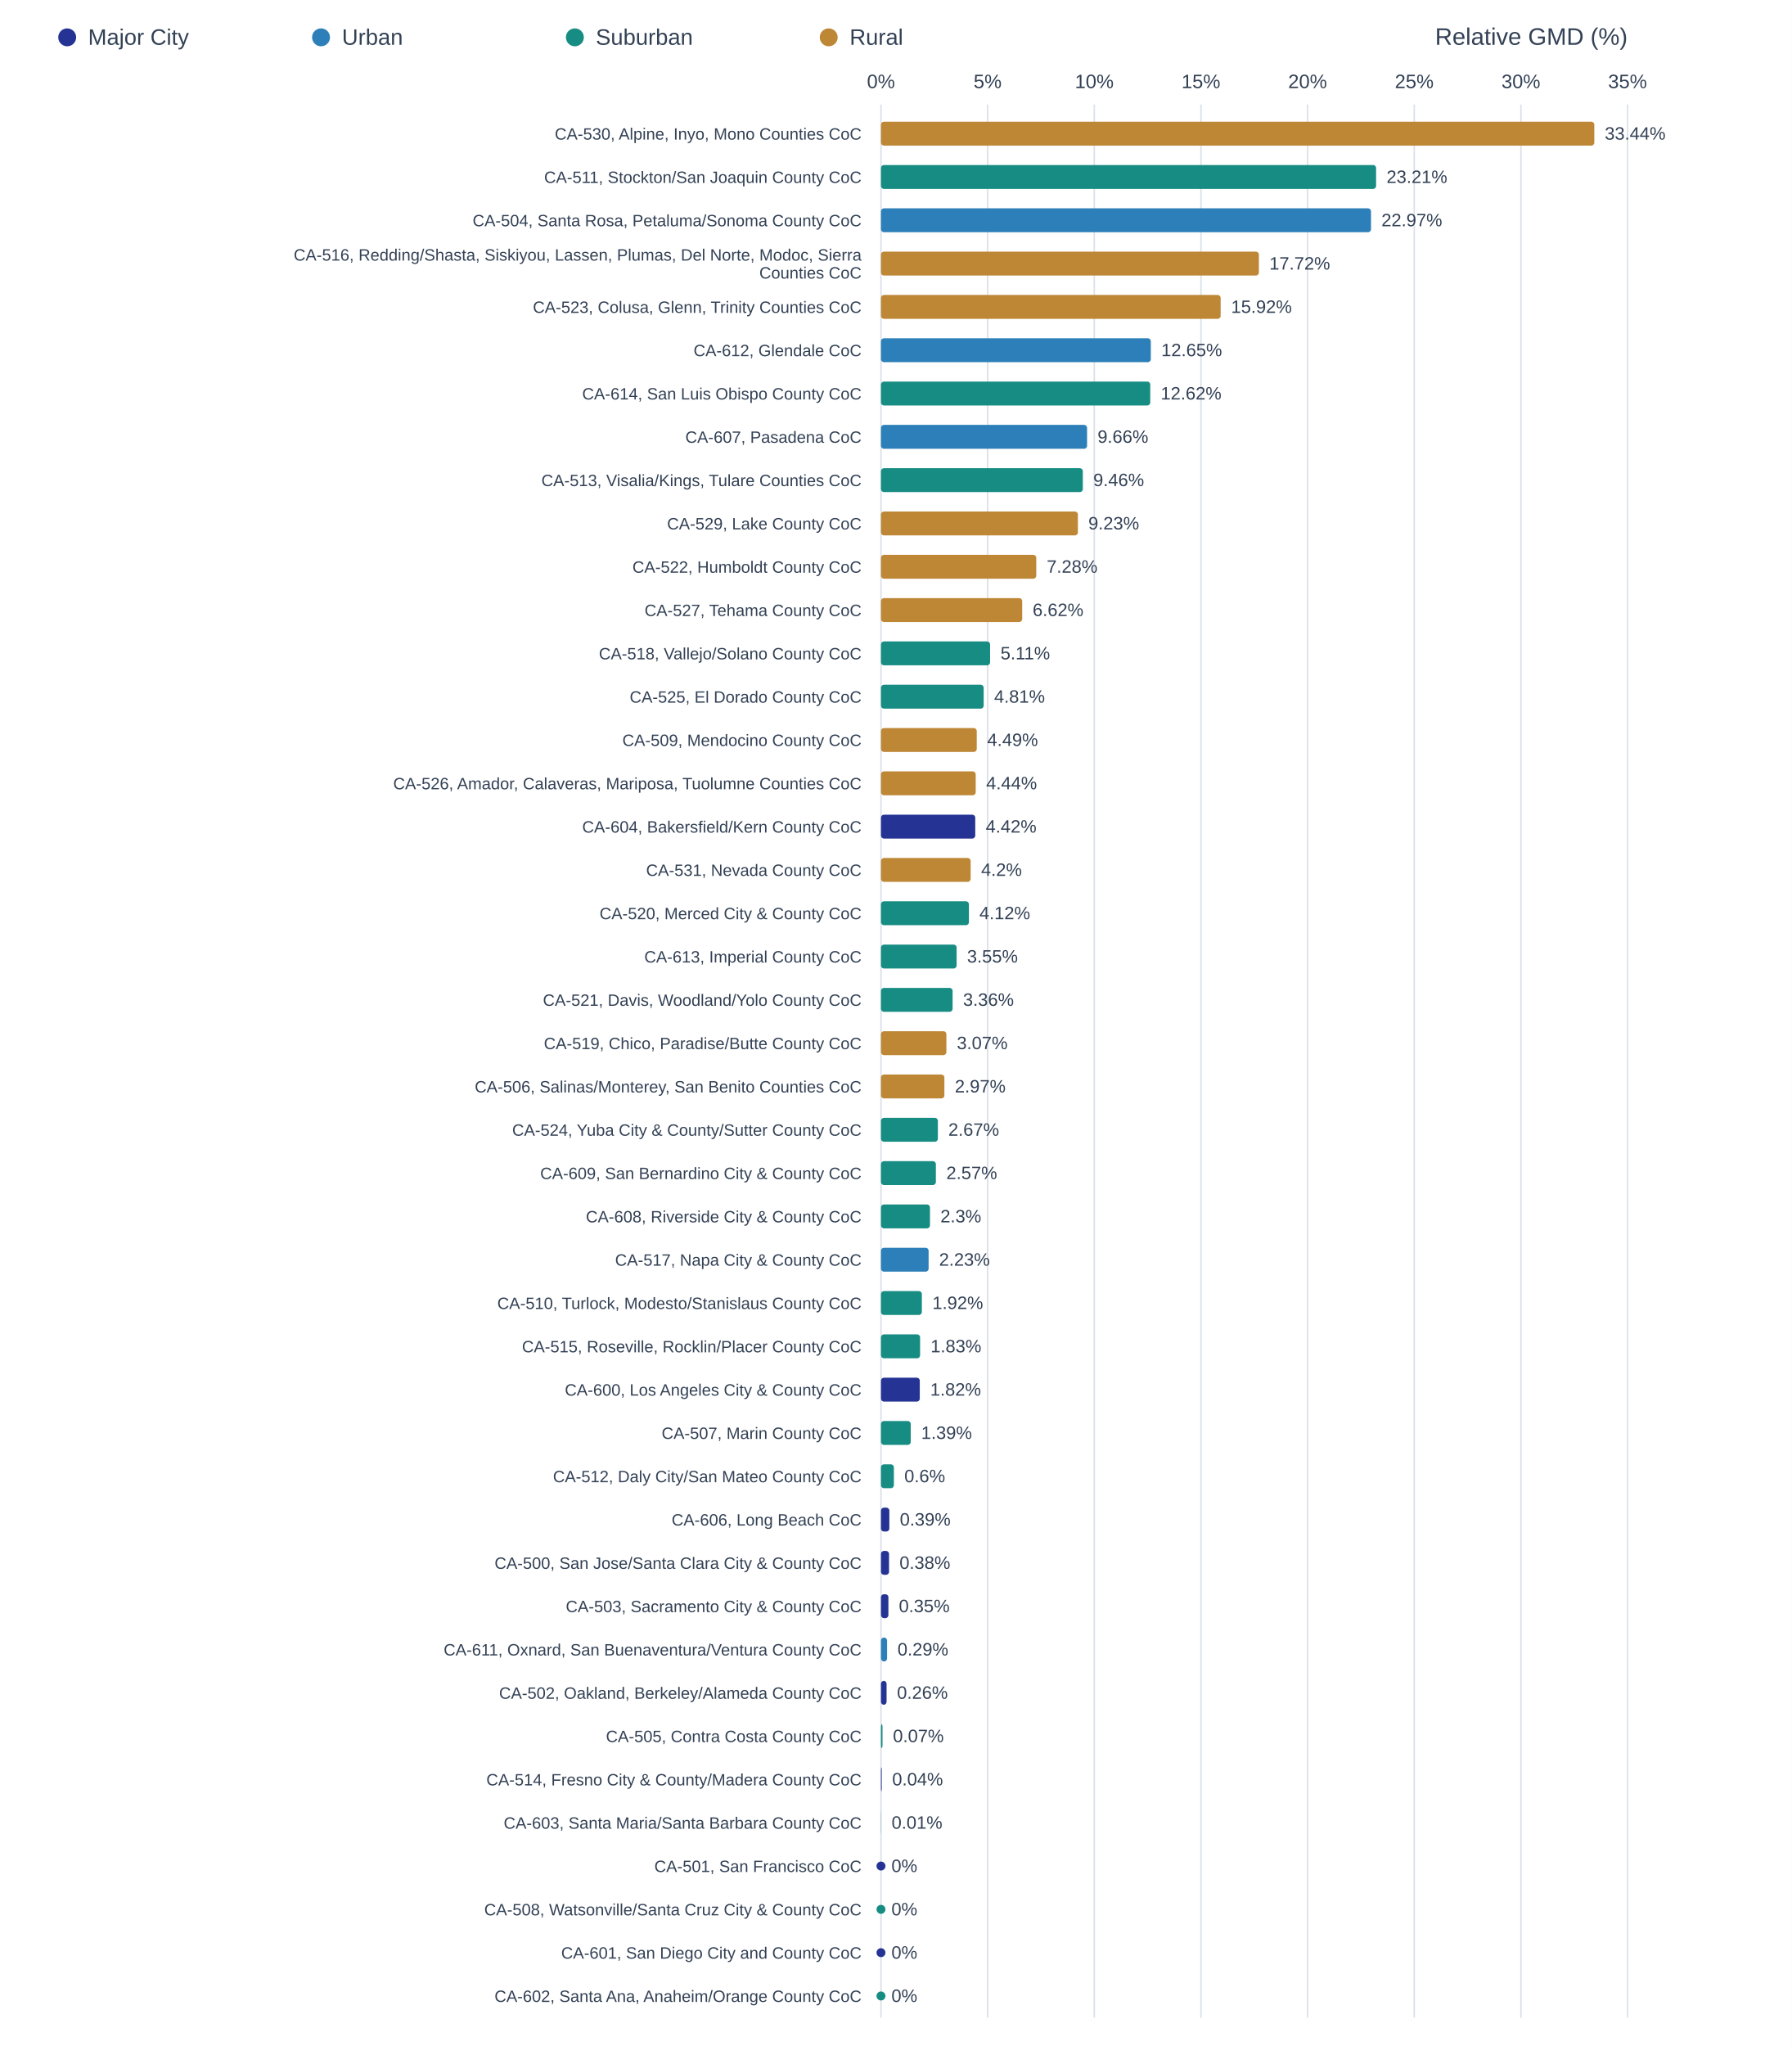
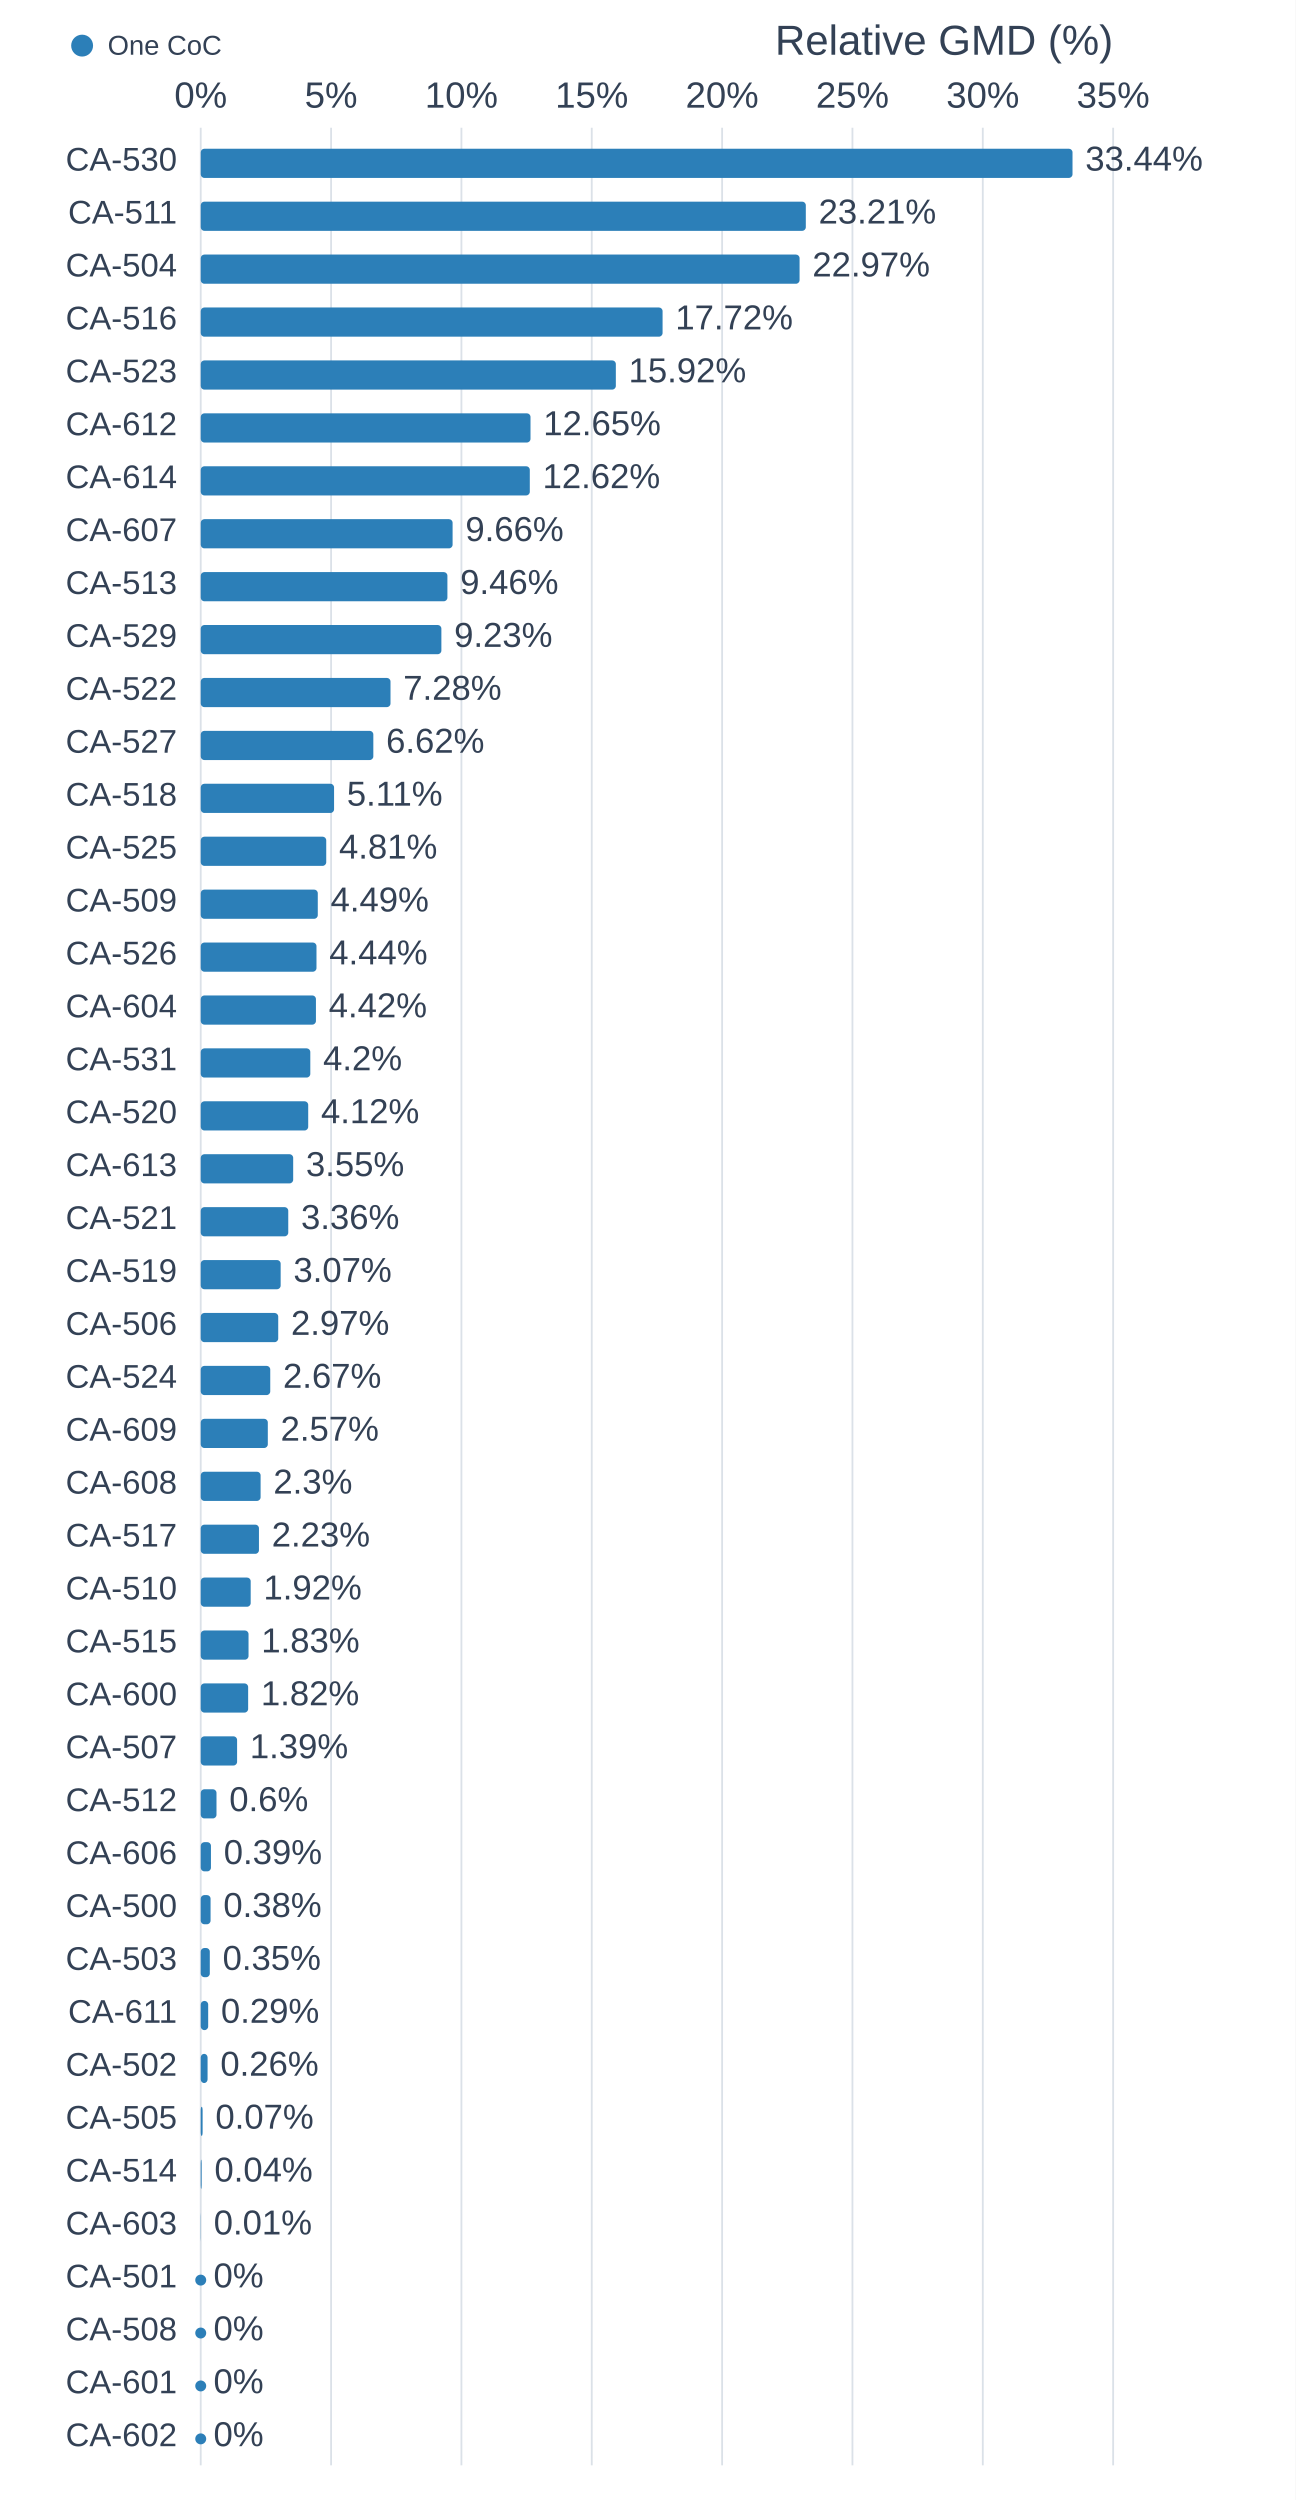
- <svg xmlns="http://www.w3.org/2000/svg" width="1200" height="1370" viewBox="0 0 1200 1370" role="img">
+ <svg xmlns="http://www.w3.org/2000/svg" width="710" height="1370" viewBox="0 0 710 1370" role="img">
  <style>text{font-family:Arial,Helvetica,sans-serif}</style>
-   <rect width="1200" height="1370" fill="white" />
-   <circle cx="45" cy="25" r="6" fill="#253494" />
-   <text x="59" y="30" font-size="15" text-anchor="start" fill="#334155" font-weight="400">Major City</text>
-   <circle cx="215" cy="25" r="6" fill="#2c7fb8" />
-   <text x="229" y="30" font-size="15" text-anchor="start" fill="#334155" font-weight="400">Urban</text>
-   <circle cx="385" cy="25" r="6" fill="#168c83" />
-   <text x="399" y="30" font-size="15" text-anchor="start" fill="#334155" font-weight="400">Suburban</text>
-   <circle cx="555" cy="25" r="6" fill="#bd8736" />
-   <text x="569" y="30" font-size="15" text-anchor="start" fill="#334155" font-weight="400">Rural</text>
-   <text x="1090" y="30" font-size="16" text-anchor="end" fill="#334155" font-weight="400">Relative GMD (%)</text>
-   <line x1="590.0" y1="70" x2="590.0" y2="1351" stroke="#dbe1e8" stroke-width="1" />
-   <text x="590.0" y="59" font-size="13" text-anchor="middle" fill="#334155" font-weight="400">0%</text>
-   <line x1="661.429" y1="70" x2="661.429" y2="1351" stroke="#dbe1e8" stroke-width="1" />
-   <text x="661.429" y="59" font-size="13" text-anchor="middle" fill="#334155" font-weight="400">5%</text>
-   <line x1="732.857" y1="70" x2="732.857" y2="1351" stroke="#dbe1e8" stroke-width="1" />
-   <text x="732.857" y="59" font-size="13" text-anchor="middle" fill="#334155" font-weight="400">10%</text>
-   <line x1="804.286" y1="70" x2="804.286" y2="1351" stroke="#dbe1e8" stroke-width="1" />
-   <text x="804.286" y="59" font-size="13" text-anchor="middle" fill="#334155" font-weight="400">15%</text>
-   <line x1="875.714" y1="70" x2="875.714" y2="1351" stroke="#dbe1e8" stroke-width="1" />
-   <text x="875.714" y="59" font-size="13" text-anchor="middle" fill="#334155" font-weight="400">20%</text>
-   <line x1="947.143" y1="70" x2="947.143" y2="1351" stroke="#dbe1e8" stroke-width="1" />
-   <text x="947.143" y="59" font-size="13" text-anchor="middle" fill="#334155" font-weight="400">25%</text>
-   <line x1="1018.571" y1="70" x2="1018.571" y2="1351" stroke="#dbe1e8" stroke-width="1" />
-   <text x="1018.571" y="59" font-size="13" text-anchor="middle" fill="#334155" font-weight="400">30%</text>
-   <line x1="1090.0" y1="70" x2="1090.0" y2="1351" stroke="#dbe1e8" stroke-width="1" />
-   <text x="1090.0" y="59" font-size="13" text-anchor="middle" fill="#334155" font-weight="400">35%</text>
-   <text x="577" y="93.5" font-size="11" text-anchor="end" fill="#334155" font-weight="400">CA-530, Alpine, Inyo, Mono Counties CoC</text>
-   <rect x="590" y="81.5" width="477.738" height="16" rx="2" fill="#bd8736" />
-   <text x="1074.738" y="93.5" font-size="12" text-anchor="start" fill="#334155" font-weight="400">33.44%</text>
-   <text x="577" y="122.5" font-size="11" text-anchor="end" fill="#334155" font-weight="400">CA-511, Stockton/San Joaquin County CoC</text>
-   <rect x="590" y="110.5" width="331.587" height="16" rx="2" fill="#168c83" />
-   <text x="928.587" y="122.5" font-size="12" text-anchor="start" fill="#334155" font-weight="400">23.21%</text>
-   <text x="577" y="151.5" font-size="11" text-anchor="end" fill="#334155" font-weight="400">CA-504, Santa Rosa, Petaluma/Sonoma County CoC</text>
-   <rect x="590" y="139.5" width="328.169" height="16" rx="2" fill="#2c7fb8" />
-   <text x="925.169" y="151.5" font-size="12" text-anchor="start" fill="#334155" font-weight="400">22.97%</text>
-   <text x="577" y="174.5" font-size="11" text-anchor="end" fill="#334155" font-weight="400">CA-516, Redding/Shasta, Siskiyou, Lassen, Plumas, Del Norte, Modoc, Sierra</text>
-   <text x="577" y="186.5" font-size="11" text-anchor="end" fill="#334155" font-weight="400">Counties CoC</text>
-   <rect x="590" y="168.5" width="253.093" height="16" rx="2" fill="#bd8736" />
-   <text x="850.093" y="180.5" font-size="12" text-anchor="start" fill="#334155" font-weight="400">17.72%</text>
-   <text x="577" y="209.5" font-size="11" text-anchor="end" fill="#334155" font-weight="400">CA-523, Colusa, Glenn, Trinity Counties CoC</text>
-   <rect x="590" y="197.5" width="227.480" height="16" rx="2" fill="#bd8736" />
-   <text x="824.48" y="209.5" font-size="12" text-anchor="start" fill="#334155" font-weight="400">15.92%</text>
-   <text x="577" y="238.5" font-size="11" text-anchor="end" fill="#334155" font-weight="400">CA-612, Glendale CoC</text>
-   <rect x="590" y="226.5" width="180.718" height="16" rx="2" fill="#2c7fb8" />
-   <text x="777.718" y="238.5" font-size="12" text-anchor="start" fill="#334155" font-weight="400">12.65%</text>
-   <text x="577" y="267.5" font-size="11" text-anchor="end" fill="#334155" font-weight="400">CA-614, San Luis Obispo County CoC</text>
-   <rect x="590" y="255.5" width="180.336" height="16" rx="2" fill="#168c83" />
-   <text x="777.336" y="267.5" font-size="12" text-anchor="start" fill="#334155" font-weight="400">12.62%</text>
-   <text x="577" y="296.5" font-size="11" text-anchor="end" fill="#334155" font-weight="400">CA-607, Pasadena CoC</text>
-   <rect x="590" y="284.5" width="138.023" height="16" rx="2" fill="#2c7fb8" />
-   <text x="735.023" y="296.5" font-size="12" text-anchor="start" fill="#334155" font-weight="400">9.66%</text>
-   <text x="577" y="325.5" font-size="11" text-anchor="end" fill="#334155" font-weight="400">CA-513, Visalia/Kings, Tulare Counties CoC</text>
-   <rect x="590" y="313.5" width="135.179" height="16" rx="2" fill="#168c83" />
-   <text x="732.179" y="325.5" font-size="12" text-anchor="start" fill="#334155" font-weight="400">9.46%</text>
-   <text x="577" y="354.5" font-size="11" text-anchor="end" fill="#334155" font-weight="400">CA-529, Lake County CoC</text>
-   <rect x="590" y="342.5" width="131.875" height="16" rx="2" fill="#bd8736" />
-   <text x="728.875" y="354.5" font-size="12" text-anchor="start" fill="#334155" font-weight="400">9.23%</text>
-   <text x="577" y="383.5" font-size="11" text-anchor="end" fill="#334155" font-weight="400">CA-522, Humboldt County CoC</text>
-   <rect x="590" y="371.5" width="103.998" height="16" rx="2" fill="#bd8736" />
-   <text x="700.998" y="383.5" font-size="12" text-anchor="start" fill="#334155" font-weight="400">7.28%</text>
-   <text x="577" y="412.5" font-size="11" text-anchor="end" fill="#334155" font-weight="400">CA-527, Tehama County CoC</text>
-   <rect x="590" y="400.5" width="94.583" height="16" rx="2" fill="#bd8736" />
-   <text x="691.583" y="412.5" font-size="12" text-anchor="start" fill="#334155" font-weight="400">6.62%</text>
-   <text x="577" y="441.5" font-size="11" text-anchor="end" fill="#334155" font-weight="400">CA-518, Vallejo/Solano County CoC</text>
-   <rect x="590" y="429.5" width="73.068" height="16" rx="2" fill="#168c83" />
-   <text x="670.068" y="441.5" font-size="12" text-anchor="start" fill="#334155" font-weight="400">5.11%</text>
-   <text x="577" y="470.5" font-size="11" text-anchor="end" fill="#334155" font-weight="400">CA-525, El Dorado County CoC</text>
-   <rect x="590" y="458.5" width="68.776" height="16" rx="2" fill="#168c83" />
-   <text x="665.776" y="470.5" font-size="12" text-anchor="start" fill="#334155" font-weight="400">4.81%</text>
-   <text x="577" y="499.5" font-size="11" text-anchor="end" fill="#334155" font-weight="400">CA-509, Mendocino County CoC</text>
-   <rect x="590" y="487.5" width="64.146" height="16" rx="2" fill="#bd8736" />
-   <text x="661.146" y="499.5" font-size="12" text-anchor="start" fill="#334155" font-weight="400">4.49%</text>
-   <text x="577" y="528.5" font-size="11" text-anchor="end" fill="#334155" font-weight="400">CA-526, Amador, Calaveras, Mariposa, Tuolumne Counties CoC</text>
-   <rect x="590" y="516.5" width="63.433" height="16" rx="2" fill="#bd8736" />
-   <text x="660.433" y="528.5" font-size="12" text-anchor="start" fill="#334155" font-weight="400">4.44%</text>
-   <text x="577" y="557.5" font-size="11" text-anchor="end" fill="#334155" font-weight="400">CA-604, Bakersfield/Kern County CoC</text>
-   <rect x="590" y="545.5" width="63.134" height="16" rx="2" fill="#253494" />
-   <text x="660.134" y="557.5" font-size="12" text-anchor="start" fill="#334155" font-weight="400">4.42%</text>
-   <text x="577" y="586.5" font-size="11" text-anchor="end" fill="#334155" font-weight="400">CA-531, Nevada County CoC</text>
-   <rect x="590" y="574.5" width="60.047" height="16" rx="2" fill="#bd8736" />
-   <text x="657.047" y="586.5" font-size="12" text-anchor="start" fill="#334155" font-weight="400">4.2%</text>
-   <text x="577" y="615.5" font-size="11" text-anchor="end" fill="#334155" font-weight="400">CA-520, Merced City &amp; County CoC</text>
-   <rect x="590" y="603.5" width="58.898" height="16" rx="2" fill="#168c83" />
-   <text x="655.898" y="615.5" font-size="12" text-anchor="start" fill="#334155" font-weight="400">4.12%</text>
-   <text x="577" y="644.5" font-size="11" text-anchor="end" fill="#334155" font-weight="400">CA-613, Imperial County CoC</text>
-   <rect x="590" y="632.5" width="50.662" height="16" rx="2" fill="#168c83" />
-   <text x="647.662" y="644.5" font-size="12" text-anchor="start" fill="#334155" font-weight="400">3.55%</text>
-   <text x="577" y="673.5" font-size="11" text-anchor="end" fill="#334155" font-weight="400">CA-521, Davis, Woodland/Yolo County CoC</text>
-   <rect x="590" y="661.5" width="47.966" height="16" rx="2" fill="#168c83" />
-   <text x="644.966" y="673.5" font-size="12" text-anchor="start" fill="#334155" font-weight="400">3.36%</text>
-   <text x="577" y="702.5" font-size="11" text-anchor="end" fill="#334155" font-weight="400">CA-519, Chico, Paradise/Butte County CoC</text>
-   <rect x="590" y="690.5" width="43.802" height="16" rx="2" fill="#bd8736" />
-   <text x="640.802" y="702.5" font-size="12" text-anchor="start" fill="#334155" font-weight="400">3.07%</text>
-   <text x="577" y="731.5" font-size="11" text-anchor="end" fill="#334155" font-weight="400">CA-506, Salinas/Monterey, San Benito Counties CoC</text>
-   <rect x="590" y="719.5" width="42.468" height="16" rx="2" fill="#bd8736" />
-   <text x="639.468" y="731.5" font-size="12" text-anchor="start" fill="#334155" font-weight="400">2.97%</text>
-   <text x="577" y="760.5" font-size="11" text-anchor="end" fill="#334155" font-weight="400">CA-524, Yuba City &amp; County/Sutter County CoC</text>
-   <rect x="590" y="748.5" width="38.098" height="16" rx="2" fill="#168c83" />
-   <text x="635.098" y="760.5" font-size="12" text-anchor="start" fill="#334155" font-weight="400">2.67%</text>
-   <text x="577" y="789.5" font-size="11" text-anchor="end" fill="#334155" font-weight="400">CA-609, San Bernardino City &amp; County CoC</text>
-   <rect x="590" y="777.5" width="36.761" height="16" rx="2" fill="#168c83" />
-   <text x="633.761" y="789.5" font-size="12" text-anchor="start" fill="#334155" font-weight="400">2.57%</text>
-   <text x="577" y="818.5" font-size="11" text-anchor="end" fill="#334155" font-weight="400">CA-608, Riverside City &amp; County CoC</text>
-   <rect x="590" y="806.5" width="32.811" height="16" rx="2" fill="#168c83" />
-   <text x="629.811" y="818.5" font-size="12" text-anchor="start" fill="#334155" font-weight="400">2.3%</text>
-   <text x="577" y="847.5" font-size="11" text-anchor="end" fill="#334155" font-weight="400">CA-517, Napa City &amp; County CoC</text>
-   <rect x="590" y="835.5" width="31.907" height="16" rx="2" fill="#2c7fb8" />
-   <text x="628.907" y="847.5" font-size="12" text-anchor="start" fill="#334155" font-weight="400">2.23%</text>
-   <text x="577" y="876.5" font-size="11" text-anchor="end" fill="#334155" font-weight="400">CA-510, Turlock, Modesto/Stanislaus County CoC</text>
-   <rect x="590" y="864.5" width="27.378" height="16" rx="2" fill="#168c83" />
-   <text x="624.378" y="876.5" font-size="12" text-anchor="start" fill="#334155" font-weight="400">1.92%</text>
-   <text x="577" y="905.5" font-size="11" text-anchor="end" fill="#334155" font-weight="400">CA-515, Roseville, Rocklin/Placer County CoC</text>
-   <rect x="590" y="893.5" width="26.198" height="16" rx="2" fill="#168c83" />
-   <text x="623.198" y="905.5" font-size="12" text-anchor="start" fill="#334155" font-weight="400">1.83%</text>
-   <text x="577" y="934.5" font-size="11" text-anchor="end" fill="#334155" font-weight="400">CA-600, Los Angeles City &amp; County CoC</text>
-   <rect x="590" y="922.5" width="25.986" height="16" rx="2" fill="#253494" />
-   <text x="622.986" y="934.5" font-size="12" text-anchor="start" fill="#334155" font-weight="400">1.82%</text>
-   <text x="577" y="963.5" font-size="11" text-anchor="end" fill="#334155" font-weight="400">CA-507, Marin County CoC</text>
-   <rect x="590" y="951.5" width="19.927" height="16" rx="2" fill="#168c83" />
-   <text x="616.927" y="963.5" font-size="12" text-anchor="start" fill="#334155" font-weight="400">1.39%</text>
-   <text x="577" y="992.5" font-size="11" text-anchor="end" fill="#334155" font-weight="400">CA-512, Daly City/San Mateo County CoC</text>
-   <rect x="590" y="980.5" width="8.638" height="16" rx="2" fill="#168c83" />
-   <text x="605.638" y="992.5" font-size="12" text-anchor="start" fill="#334155" font-weight="400">0.6%</text>
-   <text x="577" y="1021.5" font-size="11" text-anchor="end" fill="#334155" font-weight="400">CA-606, Long Beach CoC</text>
-   <rect x="590" y="1009.5" width="5.604" height="16" rx="2" fill="#253494" />
-   <text x="602.604" y="1021.5" font-size="12" text-anchor="start" fill="#334155" font-weight="400">0.39%</text>
-   <text x="577" y="1050.5" font-size="11" text-anchor="end" fill="#334155" font-weight="400">CA-500, San Jose/Santa Clara City &amp; County CoC</text>
-   <rect x="590" y="1038.5" width="5.393" height="16" rx="2" fill="#253494" />
-   <text x="602.393" y="1050.5" font-size="12" text-anchor="start" fill="#334155" font-weight="400">0.38%</text>
-   <text x="577" y="1079.5" font-size="11" text-anchor="end" fill="#334155" font-weight="400">CA-503, Sacramento City &amp; County CoC</text>
-   <rect x="590" y="1067.5" width="4.976" height="16" rx="2" fill="#253494" />
-   <text x="601.976" y="1079.5" font-size="12" text-anchor="start" fill="#334155" font-weight="400">0.35%</text>
-   <text x="577" y="1108.5" font-size="11" text-anchor="end" fill="#334155" font-weight="400">CA-611, Oxnard, San Buenaventura/Ventura County CoC</text>
-   <rect x="590" y="1096.5" width="4.083" height="16" rx="2" fill="#2c7fb8" />
-   <text x="601.083" y="1108.5" font-size="12" text-anchor="start" fill="#334155" font-weight="400">0.29%</text>
-   <text x="577" y="1137.5" font-size="11" text-anchor="end" fill="#334155" font-weight="400">CA-502, Oakland, Berkeley/Alameda County CoC</text>
-   <rect x="590" y="1125.5" width="3.750" height="16" rx="2" fill="#253494" />
-   <text x="600.75" y="1137.5" font-size="12" text-anchor="start" fill="#334155" font-weight="400">0.26%</text>
-   <text x="577" y="1166.5" font-size="11" text-anchor="end" fill="#334155" font-weight="400">CA-505, Contra Costa County CoC</text>
-   <rect x="590" y="1154.5" width="1.035" height="16" rx="2" fill="#168c83" />
-   <text x="598.035" y="1166.5" font-size="12" text-anchor="start" fill="#334155" font-weight="400">0.07%</text>
-   <text x="577" y="1195.5" font-size="11" text-anchor="end" fill="#334155" font-weight="400">CA-514, Fresno City &amp; County/Madera County CoC</text>
-   <rect x="590" y="1183.5" width="0.506" height="16" rx="2" fill="#253494" />
-   <text x="597.506" y="1195.5" font-size="12" text-anchor="start" fill="#334155" font-weight="400">0.04%</text>
-   <text x="577" y="1224.5" font-size="11" text-anchor="end" fill="#334155" font-weight="400">CA-603, Santa Maria/Santa Barbara County CoC</text>
-   <rect x="590" y="1212.5" width="0.106" height="16" rx="2" fill="#168c83" />
-   <text x="597.106" y="1224.5" font-size="12" text-anchor="start" fill="#334155" font-weight="400">0.01%</text>
-   <text x="577" y="1253.5" font-size="11" text-anchor="end" fill="#334155" font-weight="400">CA-501, San Francisco CoC</text>
-   <circle cx="590" cy="1249.5" r="3" fill="#253494" />
-   <text x="597.0" y="1253.5" font-size="12" text-anchor="start" fill="#334155" font-weight="400">0%</text>
-   <text x="577" y="1282.5" font-size="11" text-anchor="end" fill="#334155" font-weight="400">CA-508, Watsonville/Santa Cruz City &amp; County CoC</text>
-   <circle cx="590" cy="1278.5" r="3" fill="#168c83" />
-   <text x="597.0" y="1282.5" font-size="12" text-anchor="start" fill="#334155" font-weight="400">0%</text>
-   <text x="577" y="1311.5" font-size="11" text-anchor="end" fill="#334155" font-weight="400">CA-601, San Diego City and County CoC</text>
-   <circle cx="590" cy="1307.5" r="3" fill="#253494" />
-   <text x="597.0" y="1311.5" font-size="12" text-anchor="start" fill="#334155" font-weight="400">0%</text>
-   <text x="577" y="1340.5" font-size="11" text-anchor="end" fill="#334155" font-weight="400">CA-602, Santa Ana, Anaheim/Orange County CoC</text>
-   <circle cx="590" cy="1336.5" r="3" fill="#168c83" />
-   <text x="597.0" y="1340.5" font-size="12" text-anchor="start" fill="#334155" font-weight="400">0%</text>
+   <rect width="710" height="1370" fill="white" />
+   <circle cx="45" cy="25" r="6" fill="#2c7fb8" />
+   <text x="59" y="30" font-size="15" text-anchor="start" fill="#334155" font-weight="400">One CoC</text>
+   <text x="610" y="30" font-size="23" text-anchor="end" fill="#334155" font-weight="400">Relative GMD (%)</text>
+   <line x1="110.0" y1="70" x2="110.0" y2="1351" stroke="#dbe1e8" stroke-width="1" />
+   <text x="110.0" y="59" font-size="20" text-anchor="middle" fill="#334155" font-weight="400">0%</text>
+   <line x1="181.429" y1="70" x2="181.429" y2="1351" stroke="#dbe1e8" stroke-width="1" />
+   <text x="181.429" y="59" font-size="20" text-anchor="middle" fill="#334155" font-weight="400">5%</text>
+   <line x1="252.857" y1="70" x2="252.857" y2="1351" stroke="#dbe1e8" stroke-width="1" />
+   <text x="252.857" y="59" font-size="20" text-anchor="middle" fill="#334155" font-weight="400">10%</text>
+   <line x1="324.286" y1="70" x2="324.286" y2="1351" stroke="#dbe1e8" stroke-width="1" />
+   <text x="324.286" y="59" font-size="20" text-anchor="middle" fill="#334155" font-weight="400">15%</text>
+   <line x1="395.714" y1="70" x2="395.714" y2="1351" stroke="#dbe1e8" stroke-width="1" />
+   <text x="395.714" y="59" font-size="20" text-anchor="middle" fill="#334155" font-weight="400">20%</text>
+   <line x1="467.143" y1="70" x2="467.143" y2="1351" stroke="#dbe1e8" stroke-width="1" />
+   <text x="467.143" y="59" font-size="20" text-anchor="middle" fill="#334155" font-weight="400">25%</text>
+   <line x1="538.571" y1="70" x2="538.571" y2="1351" stroke="#dbe1e8" stroke-width="1" />
+   <text x="538.571" y="59" font-size="20" text-anchor="middle" fill="#334155" font-weight="400">30%</text>
+   <line x1="610.0" y1="70" x2="610.0" y2="1351" stroke="#dbe1e8" stroke-width="1" />
+   <text x="610.0" y="59" font-size="20" text-anchor="middle" fill="#334155" font-weight="400">35%</text>
+   <text x="97" y="93.5" font-size="18" text-anchor="end" fill="#334155" font-weight="400">CA-530</text>
+   <rect x="110" y="81.5" width="477.738" height="16" rx="2" fill="#2c7fb8" />
+   <text x="594.738" y="93.5" font-size="19" text-anchor="start" fill="#334155" font-weight="400">33.44%</text>
+   <text x="97" y="122.5" font-size="18" text-anchor="end" fill="#334155" font-weight="400">CA-511</text>
+   <rect x="110" y="110.5" width="331.587" height="16" rx="2" fill="#2c7fb8" />
+   <text x="448.587" y="122.5" font-size="19" text-anchor="start" fill="#334155" font-weight="400">23.21%</text>
+   <text x="97" y="151.5" font-size="18" text-anchor="end" fill="#334155" font-weight="400">CA-504</text>
+   <rect x="110" y="139.5" width="328.169" height="16" rx="2" fill="#2c7fb8" />
+   <text x="445.169" y="151.5" font-size="19" text-anchor="start" fill="#334155" font-weight="400">22.97%</text>
+   <text x="97" y="180.5" font-size="18" text-anchor="end" fill="#334155" font-weight="400">CA-516</text>
+   <rect x="110" y="168.5" width="253.093" height="16" rx="2" fill="#2c7fb8" />
+   <text x="370.093" y="180.5" font-size="19" text-anchor="start" fill="#334155" font-weight="400">17.72%</text>
+   <text x="97" y="209.5" font-size="18" text-anchor="end" fill="#334155" font-weight="400">CA-523</text>
+   <rect x="110" y="197.5" width="227.480" height="16" rx="2" fill="#2c7fb8" />
+   <text x="344.48" y="209.5" font-size="19" text-anchor="start" fill="#334155" font-weight="400">15.92%</text>
+   <text x="97" y="238.5" font-size="18" text-anchor="end" fill="#334155" font-weight="400">CA-612</text>
+   <rect x="110" y="226.5" width="180.718" height="16" rx="2" fill="#2c7fb8" />
+   <text x="297.718" y="238.5" font-size="19" text-anchor="start" fill="#334155" font-weight="400">12.65%</text>
+   <text x="97" y="267.5" font-size="18" text-anchor="end" fill="#334155" font-weight="400">CA-614</text>
+   <rect x="110" y="255.5" width="180.336" height="16" rx="2" fill="#2c7fb8" />
+   <text x="297.336" y="267.5" font-size="19" text-anchor="start" fill="#334155" font-weight="400">12.62%</text>
+   <text x="97" y="296.5" font-size="18" text-anchor="end" fill="#334155" font-weight="400">CA-607</text>
+   <rect x="110" y="284.5" width="138.023" height="16" rx="2" fill="#2c7fb8" />
+   <text x="255.023" y="296.5" font-size="19" text-anchor="start" fill="#334155" font-weight="400">9.66%</text>
+   <text x="97" y="325.5" font-size="18" text-anchor="end" fill="#334155" font-weight="400">CA-513</text>
+   <rect x="110" y="313.5" width="135.179" height="16" rx="2" fill="#2c7fb8" />
+   <text x="252.179" y="325.5" font-size="19" text-anchor="start" fill="#334155" font-weight="400">9.46%</text>
+   <text x="97" y="354.5" font-size="18" text-anchor="end" fill="#334155" font-weight="400">CA-529</text>
+   <rect x="110" y="342.5" width="131.875" height="16" rx="2" fill="#2c7fb8" />
+   <text x="248.875" y="354.5" font-size="19" text-anchor="start" fill="#334155" font-weight="400">9.23%</text>
+   <text x="97" y="383.5" font-size="18" text-anchor="end" fill="#334155" font-weight="400">CA-522</text>
+   <rect x="110" y="371.5" width="103.998" height="16" rx="2" fill="#2c7fb8" />
+   <text x="220.998" y="383.5" font-size="19" text-anchor="start" fill="#334155" font-weight="400">7.28%</text>
+   <text x="97" y="412.5" font-size="18" text-anchor="end" fill="#334155" font-weight="400">CA-527</text>
+   <rect x="110" y="400.5" width="94.583" height="16" rx="2" fill="#2c7fb8" />
+   <text x="211.583" y="412.5" font-size="19" text-anchor="start" fill="#334155" font-weight="400">6.62%</text>
+   <text x="97" y="441.5" font-size="18" text-anchor="end" fill="#334155" font-weight="400">CA-518</text>
+   <rect x="110" y="429.5" width="73.068" height="16" rx="2" fill="#2c7fb8" />
+   <text x="190.068" y="441.5" font-size="19" text-anchor="start" fill="#334155" font-weight="400">5.11%</text>
+   <text x="97" y="470.5" font-size="18" text-anchor="end" fill="#334155" font-weight="400">CA-525</text>
+   <rect x="110" y="458.5" width="68.776" height="16" rx="2" fill="#2c7fb8" />
+   <text x="185.776" y="470.5" font-size="19" text-anchor="start" fill="#334155" font-weight="400">4.81%</text>
+   <text x="97" y="499.5" font-size="18" text-anchor="end" fill="#334155" font-weight="400">CA-509</text>
+   <rect x="110" y="487.5" width="64.146" height="16" rx="2" fill="#2c7fb8" />
+   <text x="181.146" y="499.5" font-size="19" text-anchor="start" fill="#334155" font-weight="400">4.49%</text>
+   <text x="97" y="528.5" font-size="18" text-anchor="end" fill="#334155" font-weight="400">CA-526</text>
+   <rect x="110" y="516.5" width="63.433" height="16" rx="2" fill="#2c7fb8" />
+   <text x="180.433" y="528.5" font-size="19" text-anchor="start" fill="#334155" font-weight="400">4.44%</text>
+   <text x="97" y="557.5" font-size="18" text-anchor="end" fill="#334155" font-weight="400">CA-604</text>
+   <rect x="110" y="545.5" width="63.134" height="16" rx="2" fill="#2c7fb8" />
+   <text x="180.134" y="557.5" font-size="19" text-anchor="start" fill="#334155" font-weight="400">4.42%</text>
+   <text x="97" y="586.5" font-size="18" text-anchor="end" fill="#334155" font-weight="400">CA-531</text>
+   <rect x="110" y="574.5" width="60.047" height="16" rx="2" fill="#2c7fb8" />
+   <text x="177.047" y="586.5" font-size="19" text-anchor="start" fill="#334155" font-weight="400">4.2%</text>
+   <text x="97" y="615.5" font-size="18" text-anchor="end" fill="#334155" font-weight="400">CA-520</text>
+   <rect x="110" y="603.5" width="58.898" height="16" rx="2" fill="#2c7fb8" />
+   <text x="175.898" y="615.5" font-size="19" text-anchor="start" fill="#334155" font-weight="400">4.12%</text>
+   <text x="97" y="644.5" font-size="18" text-anchor="end" fill="#334155" font-weight="400">CA-613</text>
+   <rect x="110" y="632.5" width="50.662" height="16" rx="2" fill="#2c7fb8" />
+   <text x="167.662" y="644.5" font-size="19" text-anchor="start" fill="#334155" font-weight="400">3.55%</text>
+   <text x="97" y="673.5" font-size="18" text-anchor="end" fill="#334155" font-weight="400">CA-521</text>
+   <rect x="110" y="661.5" width="47.966" height="16" rx="2" fill="#2c7fb8" />
+   <text x="164.966" y="673.5" font-size="19" text-anchor="start" fill="#334155" font-weight="400">3.36%</text>
+   <text x="97" y="702.5" font-size="18" text-anchor="end" fill="#334155" font-weight="400">CA-519</text>
+   <rect x="110" y="690.5" width="43.802" height="16" rx="2" fill="#2c7fb8" />
+   <text x="160.802" y="702.5" font-size="19" text-anchor="start" fill="#334155" font-weight="400">3.07%</text>
+   <text x="97" y="731.5" font-size="18" text-anchor="end" fill="#334155" font-weight="400">CA-506</text>
+   <rect x="110" y="719.5" width="42.468" height="16" rx="2" fill="#2c7fb8" />
+   <text x="159.468" y="731.5" font-size="19" text-anchor="start" fill="#334155" font-weight="400">2.97%</text>
+   <text x="97" y="760.5" font-size="18" text-anchor="end" fill="#334155" font-weight="400">CA-524</text>
+   <rect x="110" y="748.5" width="38.098" height="16" rx="2" fill="#2c7fb8" />
+   <text x="155.098" y="760.5" font-size="19" text-anchor="start" fill="#334155" font-weight="400">2.67%</text>
+   <text x="97" y="789.5" font-size="18" text-anchor="end" fill="#334155" font-weight="400">CA-609</text>
+   <rect x="110" y="777.5" width="36.761" height="16" rx="2" fill="#2c7fb8" />
+   <text x="153.761" y="789.5" font-size="19" text-anchor="start" fill="#334155" font-weight="400">2.57%</text>
+   <text x="97" y="818.5" font-size="18" text-anchor="end" fill="#334155" font-weight="400">CA-608</text>
+   <rect x="110" y="806.5" width="32.811" height="16" rx="2" fill="#2c7fb8" />
+   <text x="149.811" y="818.5" font-size="19" text-anchor="start" fill="#334155" font-weight="400">2.3%</text>
+   <text x="97" y="847.5" font-size="18" text-anchor="end" fill="#334155" font-weight="400">CA-517</text>
+   <rect x="110" y="835.5" width="31.907" height="16" rx="2" fill="#2c7fb8" />
+   <text x="148.907" y="847.5" font-size="19" text-anchor="start" fill="#334155" font-weight="400">2.23%</text>
+   <text x="97" y="876.5" font-size="18" text-anchor="end" fill="#334155" font-weight="400">CA-510</text>
+   <rect x="110" y="864.5" width="27.378" height="16" rx="2" fill="#2c7fb8" />
+   <text x="144.378" y="876.5" font-size="19" text-anchor="start" fill="#334155" font-weight="400">1.92%</text>
+   <text x="97" y="905.5" font-size="18" text-anchor="end" fill="#334155" font-weight="400">CA-515</text>
+   <rect x="110" y="893.5" width="26.198" height="16" rx="2" fill="#2c7fb8" />
+   <text x="143.198" y="905.5" font-size="19" text-anchor="start" fill="#334155" font-weight="400">1.83%</text>
+   <text x="97" y="934.5" font-size="18" text-anchor="end" fill="#334155" font-weight="400">CA-600</text>
+   <rect x="110" y="922.5" width="25.986" height="16" rx="2" fill="#2c7fb8" />
+   <text x="142.986" y="934.5" font-size="19" text-anchor="start" fill="#334155" font-weight="400">1.82%</text>
+   <text x="97" y="963.5" font-size="18" text-anchor="end" fill="#334155" font-weight="400">CA-507</text>
+   <rect x="110" y="951.5" width="19.927" height="16" rx="2" fill="#2c7fb8" />
+   <text x="136.927" y="963.5" font-size="19" text-anchor="start" fill="#334155" font-weight="400">1.39%</text>
+   <text x="97" y="992.5" font-size="18" text-anchor="end" fill="#334155" font-weight="400">CA-512</text>
+   <rect x="110" y="980.5" width="8.638" height="16" rx="2" fill="#2c7fb8" />
+   <text x="125.638" y="992.5" font-size="19" text-anchor="start" fill="#334155" font-weight="400">0.6%</text>
+   <text x="97" y="1021.5" font-size="18" text-anchor="end" fill="#334155" font-weight="400">CA-606</text>
+   <rect x="110" y="1009.5" width="5.604" height="16" rx="2" fill="#2c7fb8" />
+   <text x="122.604" y="1021.5" font-size="19" text-anchor="start" fill="#334155" font-weight="400">0.39%</text>
+   <text x="97" y="1050.5" font-size="18" text-anchor="end" fill="#334155" font-weight="400">CA-500</text>
+   <rect x="110" y="1038.5" width="5.393" height="16" rx="2" fill="#2c7fb8" />
+   <text x="122.393" y="1050.5" font-size="19" text-anchor="start" fill="#334155" font-weight="400">0.38%</text>
+   <text x="97" y="1079.5" font-size="18" text-anchor="end" fill="#334155" font-weight="400">CA-503</text>
+   <rect x="110" y="1067.5" width="4.976" height="16" rx="2" fill="#2c7fb8" />
+   <text x="121.976" y="1079.5" font-size="19" text-anchor="start" fill="#334155" font-weight="400">0.35%</text>
+   <text x="97" y="1108.5" font-size="18" text-anchor="end" fill="#334155" font-weight="400">CA-611</text>
+   <rect x="110" y="1096.5" width="4.083" height="16" rx="2" fill="#2c7fb8" />
+   <text x="121.083" y="1108.5" font-size="19" text-anchor="start" fill="#334155" font-weight="400">0.29%</text>
+   <text x="97" y="1137.5" font-size="18" text-anchor="end" fill="#334155" font-weight="400">CA-502</text>
+   <rect x="110" y="1125.5" width="3.750" height="16" rx="2" fill="#2c7fb8" />
+   <text x="120.75" y="1137.5" font-size="19" text-anchor="start" fill="#334155" font-weight="400">0.26%</text>
+   <text x="97" y="1166.5" font-size="18" text-anchor="end" fill="#334155" font-weight="400">CA-505</text>
+   <rect x="110" y="1154.5" width="1.035" height="16" rx="2" fill="#2c7fb8" />
+   <text x="118.035" y="1166.5" font-size="19" text-anchor="start" fill="#334155" font-weight="400">0.07%</text>
+   <text x="97" y="1195.5" font-size="18" text-anchor="end" fill="#334155" font-weight="400">CA-514</text>
+   <rect x="110" y="1183.5" width="0.506" height="16" rx="2" fill="#2c7fb8" />
+   <text x="117.506" y="1195.5" font-size="19" text-anchor="start" fill="#334155" font-weight="400">0.04%</text>
+   <text x="97" y="1224.5" font-size="18" text-anchor="end" fill="#334155" font-weight="400">CA-603</text>
+   <rect x="110" y="1212.5" width="0.106" height="16" rx="2" fill="#2c7fb8" />
+   <text x="117.106" y="1224.5" font-size="19" text-anchor="start" fill="#334155" font-weight="400">0.01%</text>
+   <text x="97" y="1253.5" font-size="18" text-anchor="end" fill="#334155" font-weight="400">CA-501</text>
+   <circle cx="110" cy="1249.5" r="3" fill="#2c7fb8" />
+   <text x="117.0" y="1253.5" font-size="19" text-anchor="start" fill="#334155" font-weight="400">0%</text>
+   <text x="97" y="1282.5" font-size="18" text-anchor="end" fill="#334155" font-weight="400">CA-508</text>
+   <circle cx="110" cy="1278.5" r="3" fill="#2c7fb8" />
+   <text x="117.0" y="1282.5" font-size="19" text-anchor="start" fill="#334155" font-weight="400">0%</text>
+   <text x="97" y="1311.5" font-size="18" text-anchor="end" fill="#334155" font-weight="400">CA-601</text>
+   <circle cx="110" cy="1307.5" r="3" fill="#2c7fb8" />
+   <text x="117.0" y="1311.5" font-size="19" text-anchor="start" fill="#334155" font-weight="400">0%</text>
+   <text x="97" y="1340.5" font-size="18" text-anchor="end" fill="#334155" font-weight="400">CA-602</text>
+   <circle cx="110" cy="1336.5" r="3" fill="#2c7fb8" />
+   <text x="117.0" y="1340.5" font-size="19" text-anchor="start" fill="#334155" font-weight="400">0%</text>
</svg>
